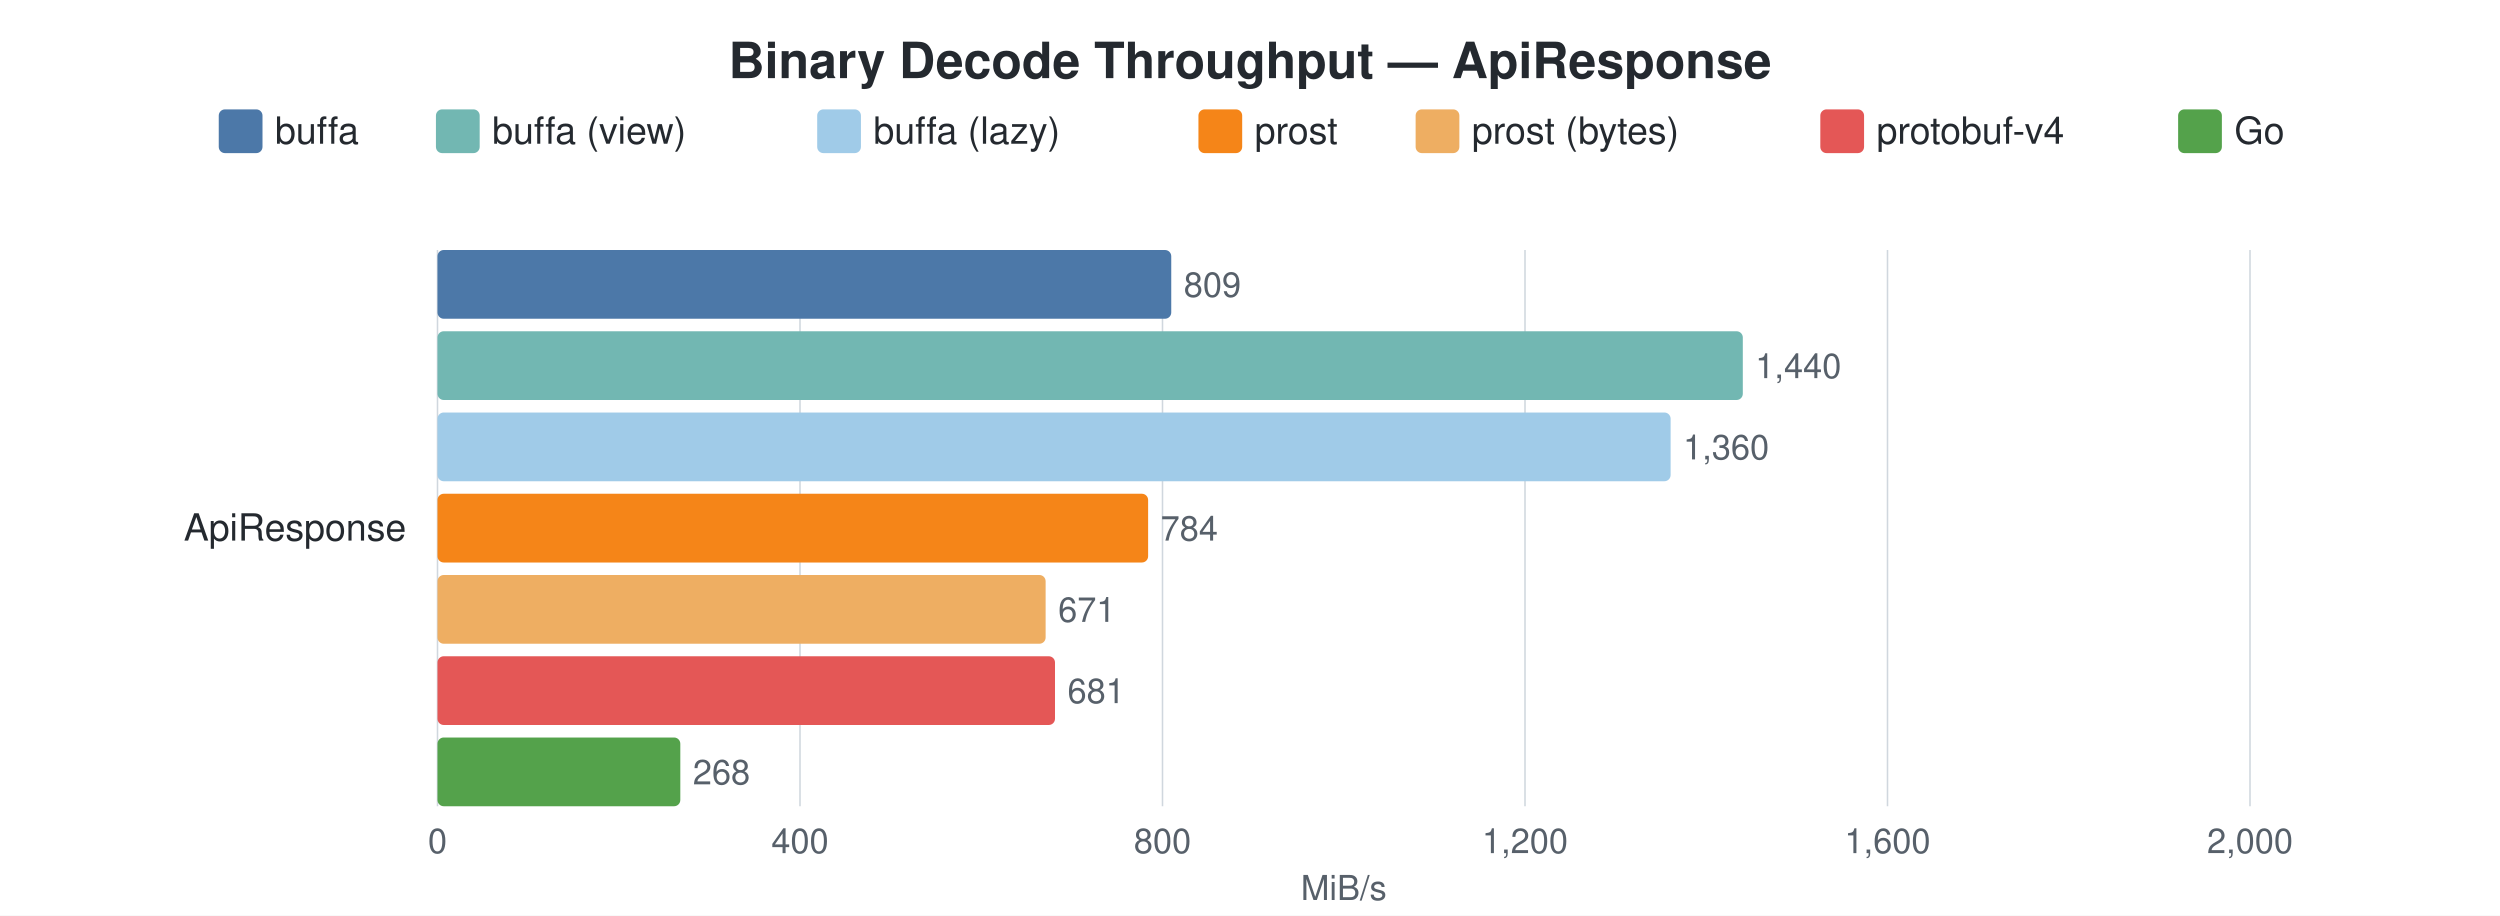
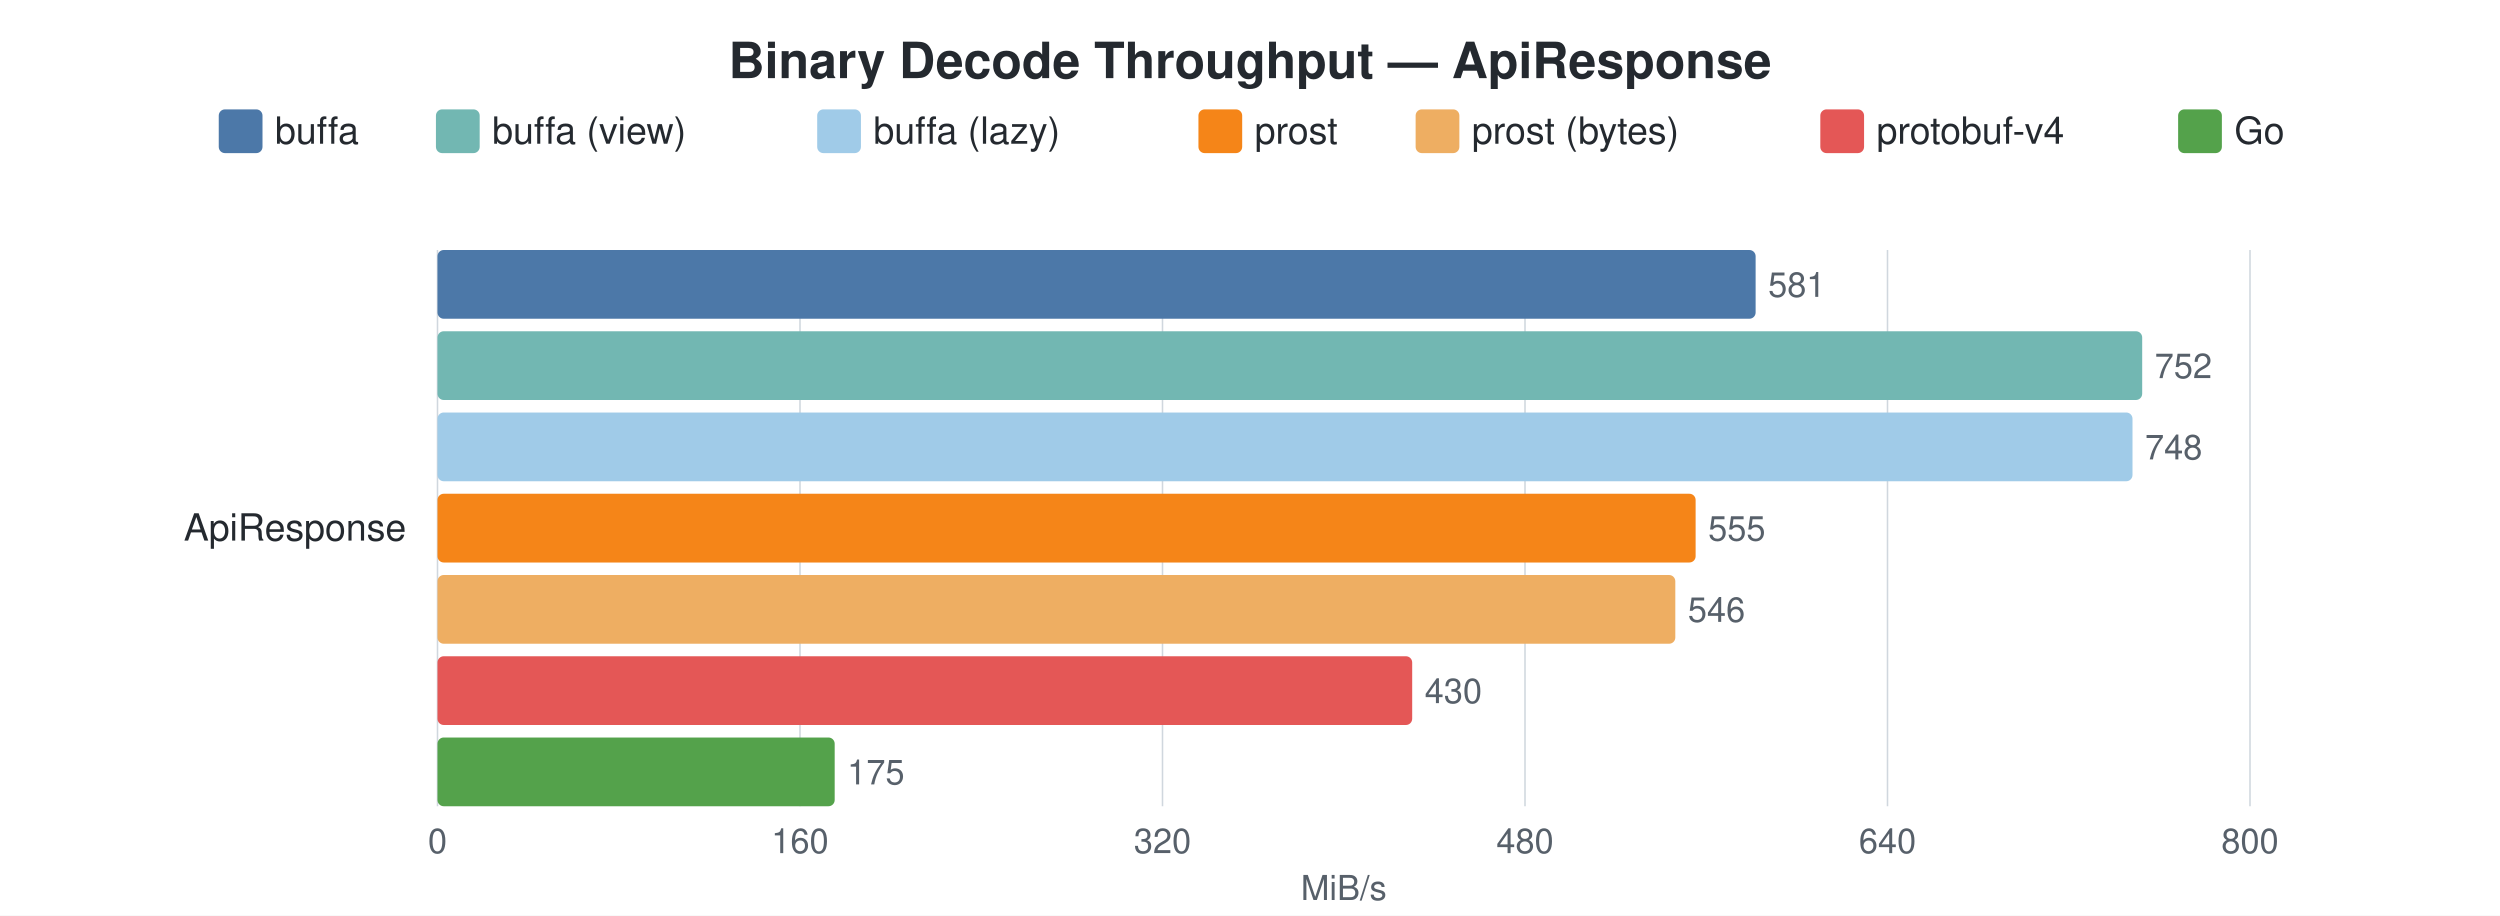
<svg xmlns="http://www.w3.org/2000/svg" width="800" height="293" viewBox="0 0 800 293">
  <style>
    text { font-family: -apple-system, BlinkMacSystemFont, "Segoe UI", Helvetica, Arial, sans-serif; }
    .title { font-size: 16px; font-weight: 600; fill: #24292f; }
    .label { font-size: 12px; fill: #24292f; }
    .value { font-size: 11px; fill: #57606a; }
    .axis-label { font-size: 11px; fill: #57606a; }
    .legend-text { font-size: 12px; fill: #24292f; }
    .grid { stroke: #d0d7de; stroke-width: 0.5; }
  </style>
  <rect width="100%" height="100%" fill="white" />
  <text x="400.0" y="25" text-anchor="middle" class="title">Binary Decode Throughput — ApiResponse</text>
  <rect x="70" y="35" width="14" height="14" rx="2" fill="#4C78A8" />
  <text x="88" y="46" class="legend-text">buffa</text>
  <rect x="139.5" y="35" width="14" height="14" rx="2" fill="#72B7B2" />
  <text x="157.5" y="46" class="legend-text">buffa (view)</text>
  <rect x="261.5" y="35" width="14" height="14" rx="2" fill="#A0CBE8" />
  <text x="279.5" y="46" class="legend-text">buffa (lazy)</text>
  <rect x="383.5" y="35" width="14" height="14" rx="2" fill="#F58518" />
  <text x="401.5" y="46" class="legend-text">prost</text>
  <rect x="453" y="35" width="14" height="14" rx="2" fill="#EEAE62" />
  <text x="471" y="46" class="legend-text">prost (bytes)</text>
  <rect x="582.5" y="35" width="14" height="14" rx="2" fill="#E45756" />
  <text x="600.5" y="46" class="legend-text">protobuf-v4</text>
  <rect x="697" y="35" width="14" height="14" rx="2" fill="#54A24B" />
  <text x="715" y="46" class="legend-text">Go</text>
  <line x1="140.0" y1="80" x2="140.0" y2="258" class="grid" />
  <text x="140.0" y="273" text-anchor="middle" class="axis-label">0</text>
  <line x1="256.0" y1="80" x2="256.0" y2="258" class="grid" />
-   <text x="256.0" y="273" text-anchor="middle" class="axis-label">400</text>
+   <text x="256.0" y="273" text-anchor="middle" class="axis-label">160</text>
  <line x1="372.0" y1="80" x2="372.0" y2="258" class="grid" />
-   <text x="372.0" y="273" text-anchor="middle" class="axis-label">800</text>
+   <text x="372.0" y="273" text-anchor="middle" class="axis-label">320</text>
  <line x1="488.0" y1="80" x2="488.0" y2="258" class="grid" />
-   <text x="488.0" y="273" text-anchor="middle" class="axis-label">1,200</text>
+   <text x="488.0" y="273" text-anchor="middle" class="axis-label">480</text>
  <line x1="604.0" y1="80" x2="604.0" y2="258" class="grid" />
-   <text x="604.0" y="273" text-anchor="middle" class="axis-label">1,600</text>
+   <text x="604.0" y="273" text-anchor="middle" class="axis-label">640</text>
  <line x1="720.0" y1="80" x2="720.0" y2="258" class="grid" />
-   <text x="720.0" y="273" text-anchor="middle" class="axis-label">2,000</text>
+   <text x="720.0" y="273" text-anchor="middle" class="axis-label">800</text>
  <text x="430.0" y="288" text-anchor="middle" class="axis-label">MiB/s</text>
  <text x="130" y="173.0" text-anchor="end" class="label">ApiResponse</text>
-   <rect x="140" y="80.0" width="234.8" height="22" rx="2" fill="#4C78A8" />
-   <text x="378.8" y="95.0" class="value">809</text>
-   <rect x="140" y="106.0" width="417.7" height="22" rx="2" fill="#72B7B2" />
-   <text x="561.7" y="121.0" class="value">1,440</text>
-   <rect x="140" y="132.0" width="394.6" height="22" rx="2" fill="#A0CBE8" />
-   <text x="538.6" y="147.0" class="value">1,360</text>
-   <rect x="140" y="158.0" width="227.4" height="22" rx="2" fill="#F58518" />
-   <text x="371.4" y="173.0" class="value">784</text>
-   <rect x="140" y="184.0" width="194.6" height="22" rx="2" fill="#EEAE62" />
-   <text x="338.6" y="199.0" class="value">671</text>
-   <rect x="140" y="210.0" width="197.6" height="22" rx="2" fill="#E45756" />
-   <text x="341.6" y="225.0" class="value">681</text>
-   <rect x="140" y="236.0" width="77.7" height="22" rx="2" fill="#54A24B" />
-   <text x="221.7" y="251.0" class="value">268</text>
+   <rect x="140" y="80.0" width="421.8" height="22" rx="2" fill="#4C78A8" />
+   <text x="565.8" y="95.0" class="value">581</text>
+   <rect x="140" y="106.0" width="545.5" height="22" rx="2" fill="#72B7B2" />
+   <text x="689.5" y="121.0" class="value">752</text>
+   <rect x="140" y="132.0" width="542.4" height="22" rx="2" fill="#A0CBE8" />
+   <text x="686.4" y="147.0" class="value">748</text>
+   <rect x="140" y="158.0" width="402.6" height="22" rx="2" fill="#F58518" />
+   <text x="546.6" y="173.0" class="value">555</text>
+   <rect x="140" y="184.0" width="396.1" height="22" rx="2" fill="#EEAE62" />
+   <text x="540.1" y="199.0" class="value">546</text>
+   <rect x="140" y="210.0" width="311.9" height="22" rx="2" fill="#E45756" />
+   <text x="455.9" y="225.0" class="value">430</text>
+   <rect x="140" y="236.0" width="127.1" height="22" rx="2" fill="#54A24B" />
+   <text x="271.1" y="251.0" class="value">175</text>
</svg>
